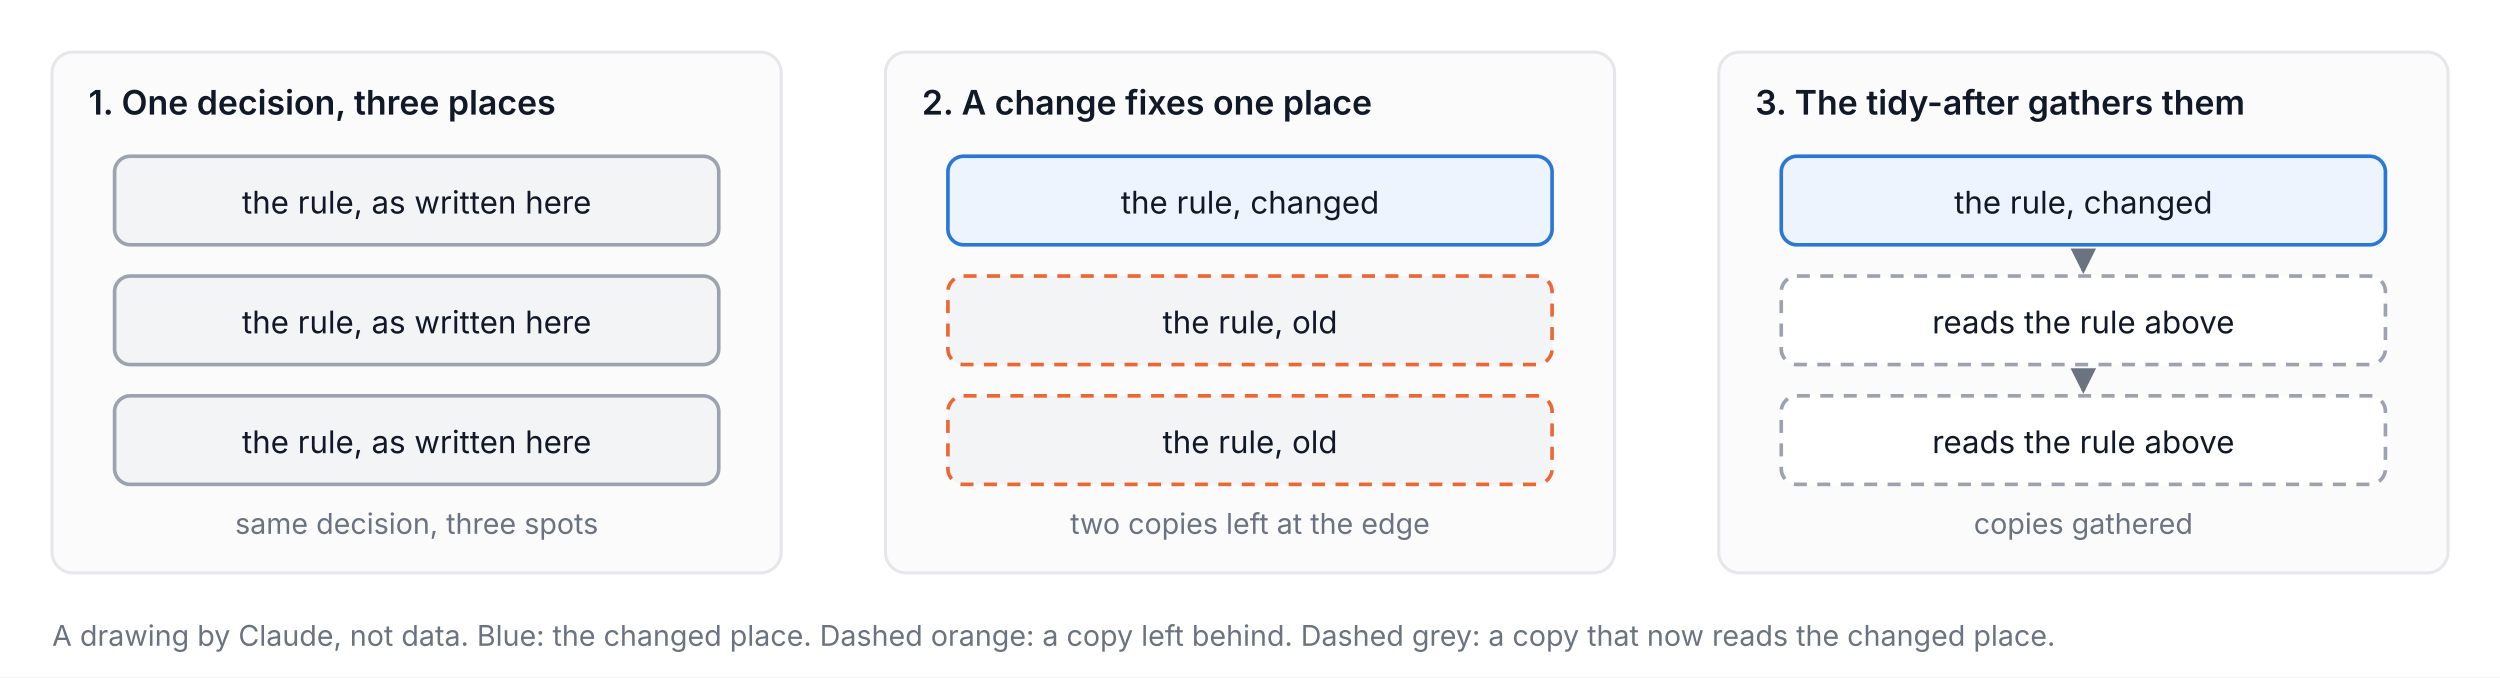
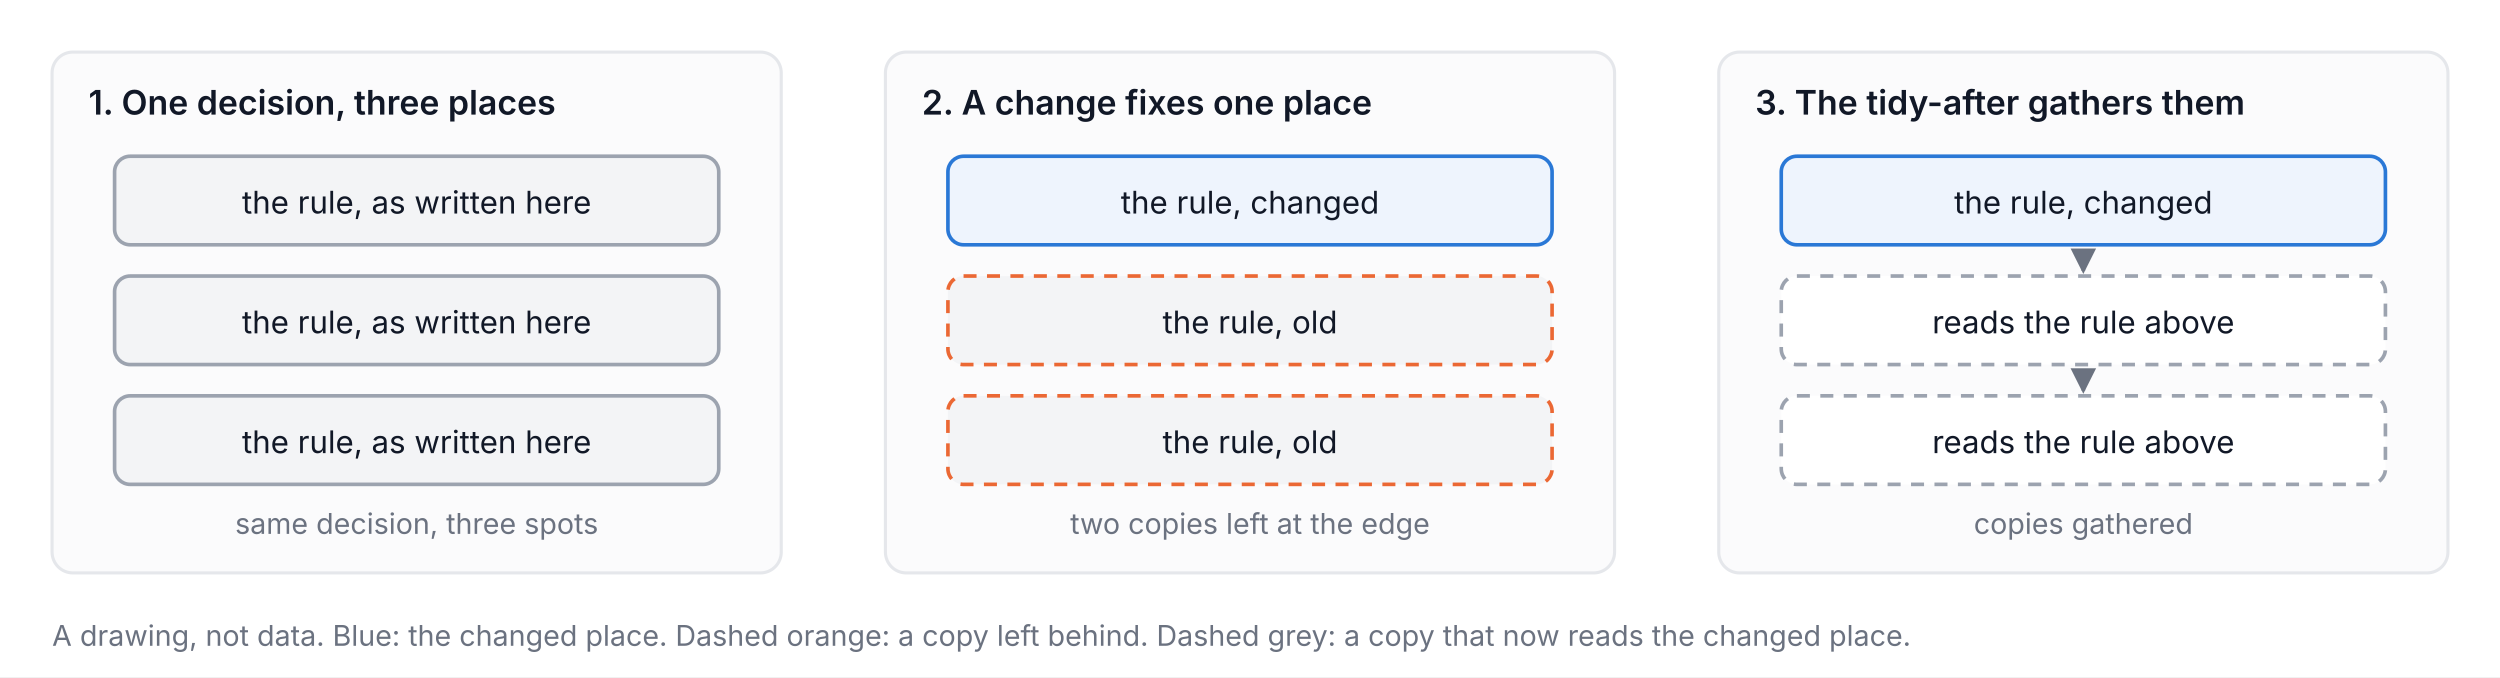
<svg xmlns="http://www.w3.org/2000/svg" width="960" height="260" viewBox="0 0 960 260" font-family="Inter, system-ui, sans-serif" font-size="12" role="img" aria-label="Three panels. One decision written in three boxes; then one box changed while two still hold the old rule, marked left behind; then the changed box kept and the two others reading from it, marked gathered by the tidy-after. A drawing, not data.">
  <style data-figure-theme="1">@media (prefers-color-scheme: dark){rect[fill="#fff"]:not([fill-opacity]),rect[fill="#ffffff"]:not([fill-opacity]),rect[fill="white"]:not([fill-opacity]){fill:#16181d}[stroke="#fff"],[stroke="#ffffff"],[stroke="white"]{stroke:#16181d}circle[fill="#fff"]:not([fill-opacity]),circle[fill="#ffffff"]:not([fill-opacity]),circle[fill="white"]:not([fill-opacity]){fill:#16181d}path[fill="#fff"]:not([fill-opacity]),path[fill="#ffffff"]:not([fill-opacity]),path[fill="white"]:not([fill-opacity]){fill:#16181d}polygon[fill="#fff"]:not([fill-opacity]),polygon[fill="#ffffff"]:not([fill-opacity]),polygon[fill="white"]:not([fill-opacity]){fill:#16181d}ellipse[fill="#fff"]:not([fill-opacity]),ellipse[fill="#ffffff"]:not([fill-opacity]),ellipse[fill="white"]:not([fill-opacity]){fill:#16181d}text[fill="#111827"]:not([data-on-fill]),text[fill="#1f2937"]:not([data-on-fill]),text[fill="#333"]:not([data-on-fill]),text[fill="#1f2328"]:not([data-on-fill]),text[fill="#555"]:not([data-on-fill]),text[fill="#475569"]:not([data-on-fill]){fill:#e6e6e6}[stroke="#111827"],[stroke="#1f2937"],[stroke="#333"],[stroke="#1f2328"],[stroke="#555"],[stroke="#475569"]{stroke:#e6e6e6}text[fill="#6b7280"]:not([data-on-fill]),text[fill="#666"]:not([data-on-fill]),text[fill="#667085"]:not([data-on-fill]),text[fill="#888"]:not([data-on-fill]),text[fill="#6e7781"]:not([data-on-fill]),text[fill="#999"]:not([data-on-fill]),text[fill="#aaa"]:not([data-on-fill]),text[fill="#bbb"]:not([data-on-fill]),text[fill="#9ca3af"]:not([data-on-fill]),text[fill="#94a3b8"]:not([data-on-fill]){fill:#9aa0a6}[stroke="#6b7280"],[stroke="#666"],[stroke="#667085"],[stroke="#888"],[stroke="#6e7781"],[stroke="#999"],[stroke="#aaa"],[stroke="#bbb"],[stroke="#9ca3af"],[stroke="#94a3b8"]{stroke:#9aa0a6}[stroke="#e5e7eb"],[stroke="#eee"],[stroke="#d1d5db"],[stroke="#f0f0f0"],[stroke="#cbd5e1"],[stroke="#d9d9d9"]{stroke:#2c313a}[fill="#f3f4f6"],[fill="#f9fafb"]{fill:#1f222a}rect[fill="#f0f0f0"],rect[fill="#d1d5db"],rect[fill="#e5e7eb"],rect[fill="#eee"]{fill:#2c313a}text:not([fill]):not([class]):not([data-on-fill]){fill:#e6e6e6}rect[fill="#1f2937"],circle[fill="#1f2937"],path[fill="#1f2937"]{fill:#4b5563}rect[fill="#3b1f5e"],circle[fill="#3b1f5e"],path[fill="#3b1f5e"]{fill:#553185}svg .t,svg .h{fill:#e6e6e6}svg .a,svg .s{fill:#9aa0a6}svg .f{fill:#1f222a;stroke:#2c313a}svg .g{stroke:#2c313a}rect[fill="#dbeafe"]{fill:#1d2d44}rect[fill="#93c5fd"]{fill:#2a5a9a}rect[fill="#fff7ed"]{fill:#2a2118}}</style>
  <rect x="0" y="0" width="960" height="260" fill="#fff" />
  <defs>
    <marker id="ar3" viewBox="0 0 8 8" refX="7" refY="4" markerWidth="7" markerHeight="7" orient="auto">
      <path d="M0 0 L8 4 L0 8 z" fill="#6b7280" />
    </marker>
  </defs>
  <rect x="20" y="20" width="280" height="200" rx="8" fill="#fbfbfc" stroke="#e5e7eb" stroke-width="1.2" />
  <text data-on-fill="1" x="34" y="44" font-size="13" font-weight="600" fill="#111827">1. One decision, three places</text>
  <rect x="340" y="20" width="280" height="200" rx="8" fill="#fbfbfc" stroke="#e5e7eb" stroke-width="1.2" />
  <text data-on-fill="1" x="354" y="44" font-size="13" font-weight="600" fill="#111827">2. A change fixes one place</text>
  <rect x="660" y="20" width="280" height="200" rx="8" fill="#fbfbfc" stroke="#e5e7eb" stroke-width="1.2" />
  <text data-on-fill="1" x="674" y="44" font-size="13" font-weight="600" fill="#111827">3. The tidy-after gathers them</text>
  <rect x="44" y="60" width="232" height="34" rx="6" fill="#f3f4f6" stroke="#9ca3af" stroke-width="1.4" />
  <text x="160" y="82" font-size="12" fill="#111827" text-anchor="middle">the rule, as written here</text>
  <rect x="44" y="106" width="232" height="34" rx="6" fill="#f3f4f6" stroke="#9ca3af" stroke-width="1.4" />
  <text x="160" y="128" font-size="12" fill="#111827" text-anchor="middle">the rule, as written here</text>
  <rect x="44" y="152" width="232" height="34" rx="6" fill="#f3f4f6" stroke="#9ca3af" stroke-width="1.4" />
  <text x="160" y="174" font-size="12" fill="#111827" text-anchor="middle">the rule, as written here</text>
  <text data-on-fill="1" x="160" y="205" font-size="11" fill="#6b7280" text-anchor="middle">same decision, three spots</text>
  <rect x="364" y="60" width="232" height="34" rx="6" fill="#eef4fd" stroke="#2a78d6" stroke-width="1.4" />
  <text data-on-fill="1" x="480" y="82" font-size="12" fill="#111827" text-anchor="middle">the rule, changed</text>
  <rect x="364" y="106" width="232" height="34" rx="6" fill="#f3f4f6" stroke="#eb6834" stroke-width="1.4" stroke-dasharray="5 4" />
  <text x="480" y="128" font-size="12" fill="#111827" text-anchor="middle">the rule, old</text>
  <rect x="364" y="152" width="232" height="34" rx="6" fill="#f3f4f6" stroke="#eb6834" stroke-width="1.4" stroke-dasharray="5 4" />
  <text x="480" y="174" font-size="12" fill="#111827" text-anchor="middle">the rule, old</text>
  <text data-on-fill="1" x="480" y="205" font-size="11" fill="#6b7280" text-anchor="middle">two copies left at the edge</text>
  <rect x="684" y="60" width="232" height="34" rx="6" fill="#eef4fd" stroke="#2a78d6" stroke-width="1.4" />
  <text data-on-fill="1" x="800" y="82" font-size="12" fill="#111827" text-anchor="middle">the rule, changed</text>
  <rect x="684" y="106" width="232" height="34" rx="6" fill="#ffffff" stroke="#9ca3af" stroke-width="1.4" stroke-dasharray="5 4" />
  <text x="800" y="128" font-size="12" fill="#111827" text-anchor="middle">reads the rule above</text>
  <rect x="684" y="152" width="232" height="34" rx="6" fill="#ffffff" stroke="#9ca3af" stroke-width="1.4" stroke-dasharray="5 4" />
  <text x="800" y="174" font-size="12" fill="#111827" text-anchor="middle">reads the rule above</text>
  <line x1="800" y1="96" x2="800" y2="104" stroke="#6b7280" stroke-width="1.4" marker-end="url(#ar3)" />
  <line x1="800" y1="142" x2="800" y2="150" stroke="#6b7280" stroke-width="1.4" marker-end="url(#ar3)" />
  <text data-on-fill="1" x="800" y="205" font-size="11" fill="#6b7280" text-anchor="middle">copies gathered</text>
-   <text x="20" y="248" font-size="11" fill="#6b7280">A drawing by Claude, not data. Blue: the changed place. Dashed orange: a copy left behind. Dashed grey: a copy that now reads the changed place.</text>
+   <text x="20" y="248" font-size="11" fill="#6b7280">A drawing, not data. Blue: the changed place. Dashed orange: a copy left behind. Dashed grey: a copy that now reads the changed place.</text>
</svg>
